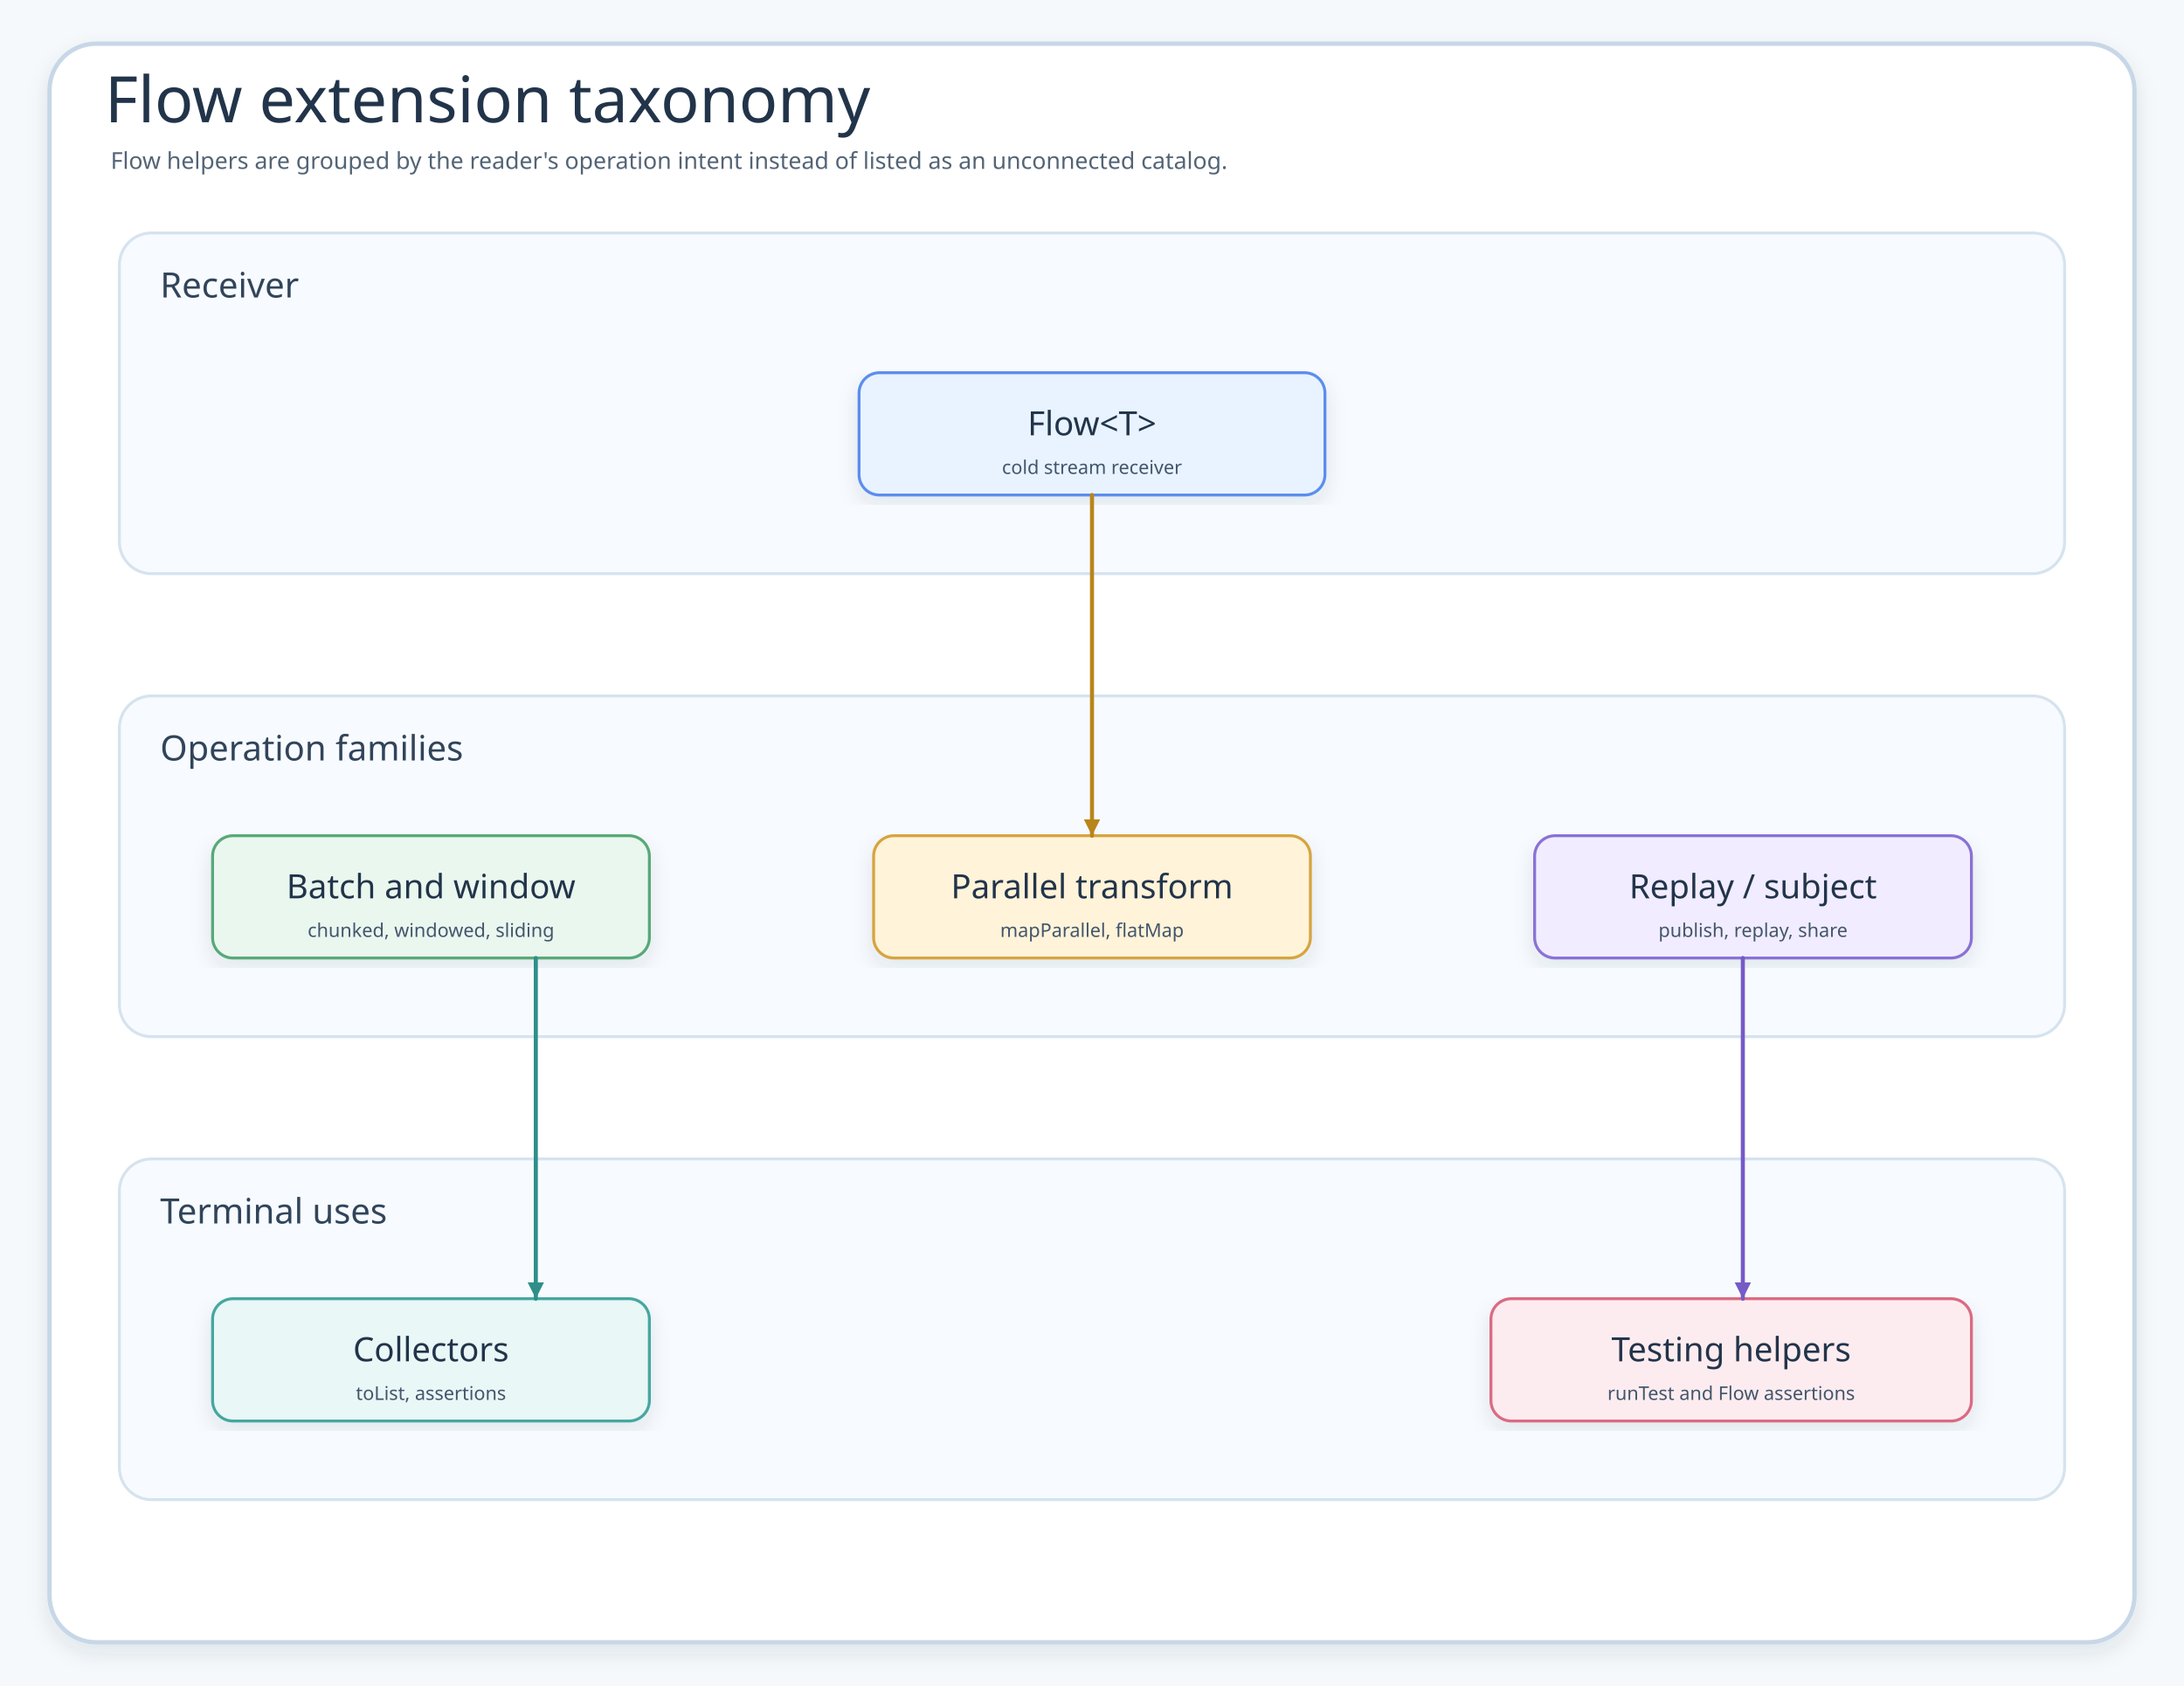
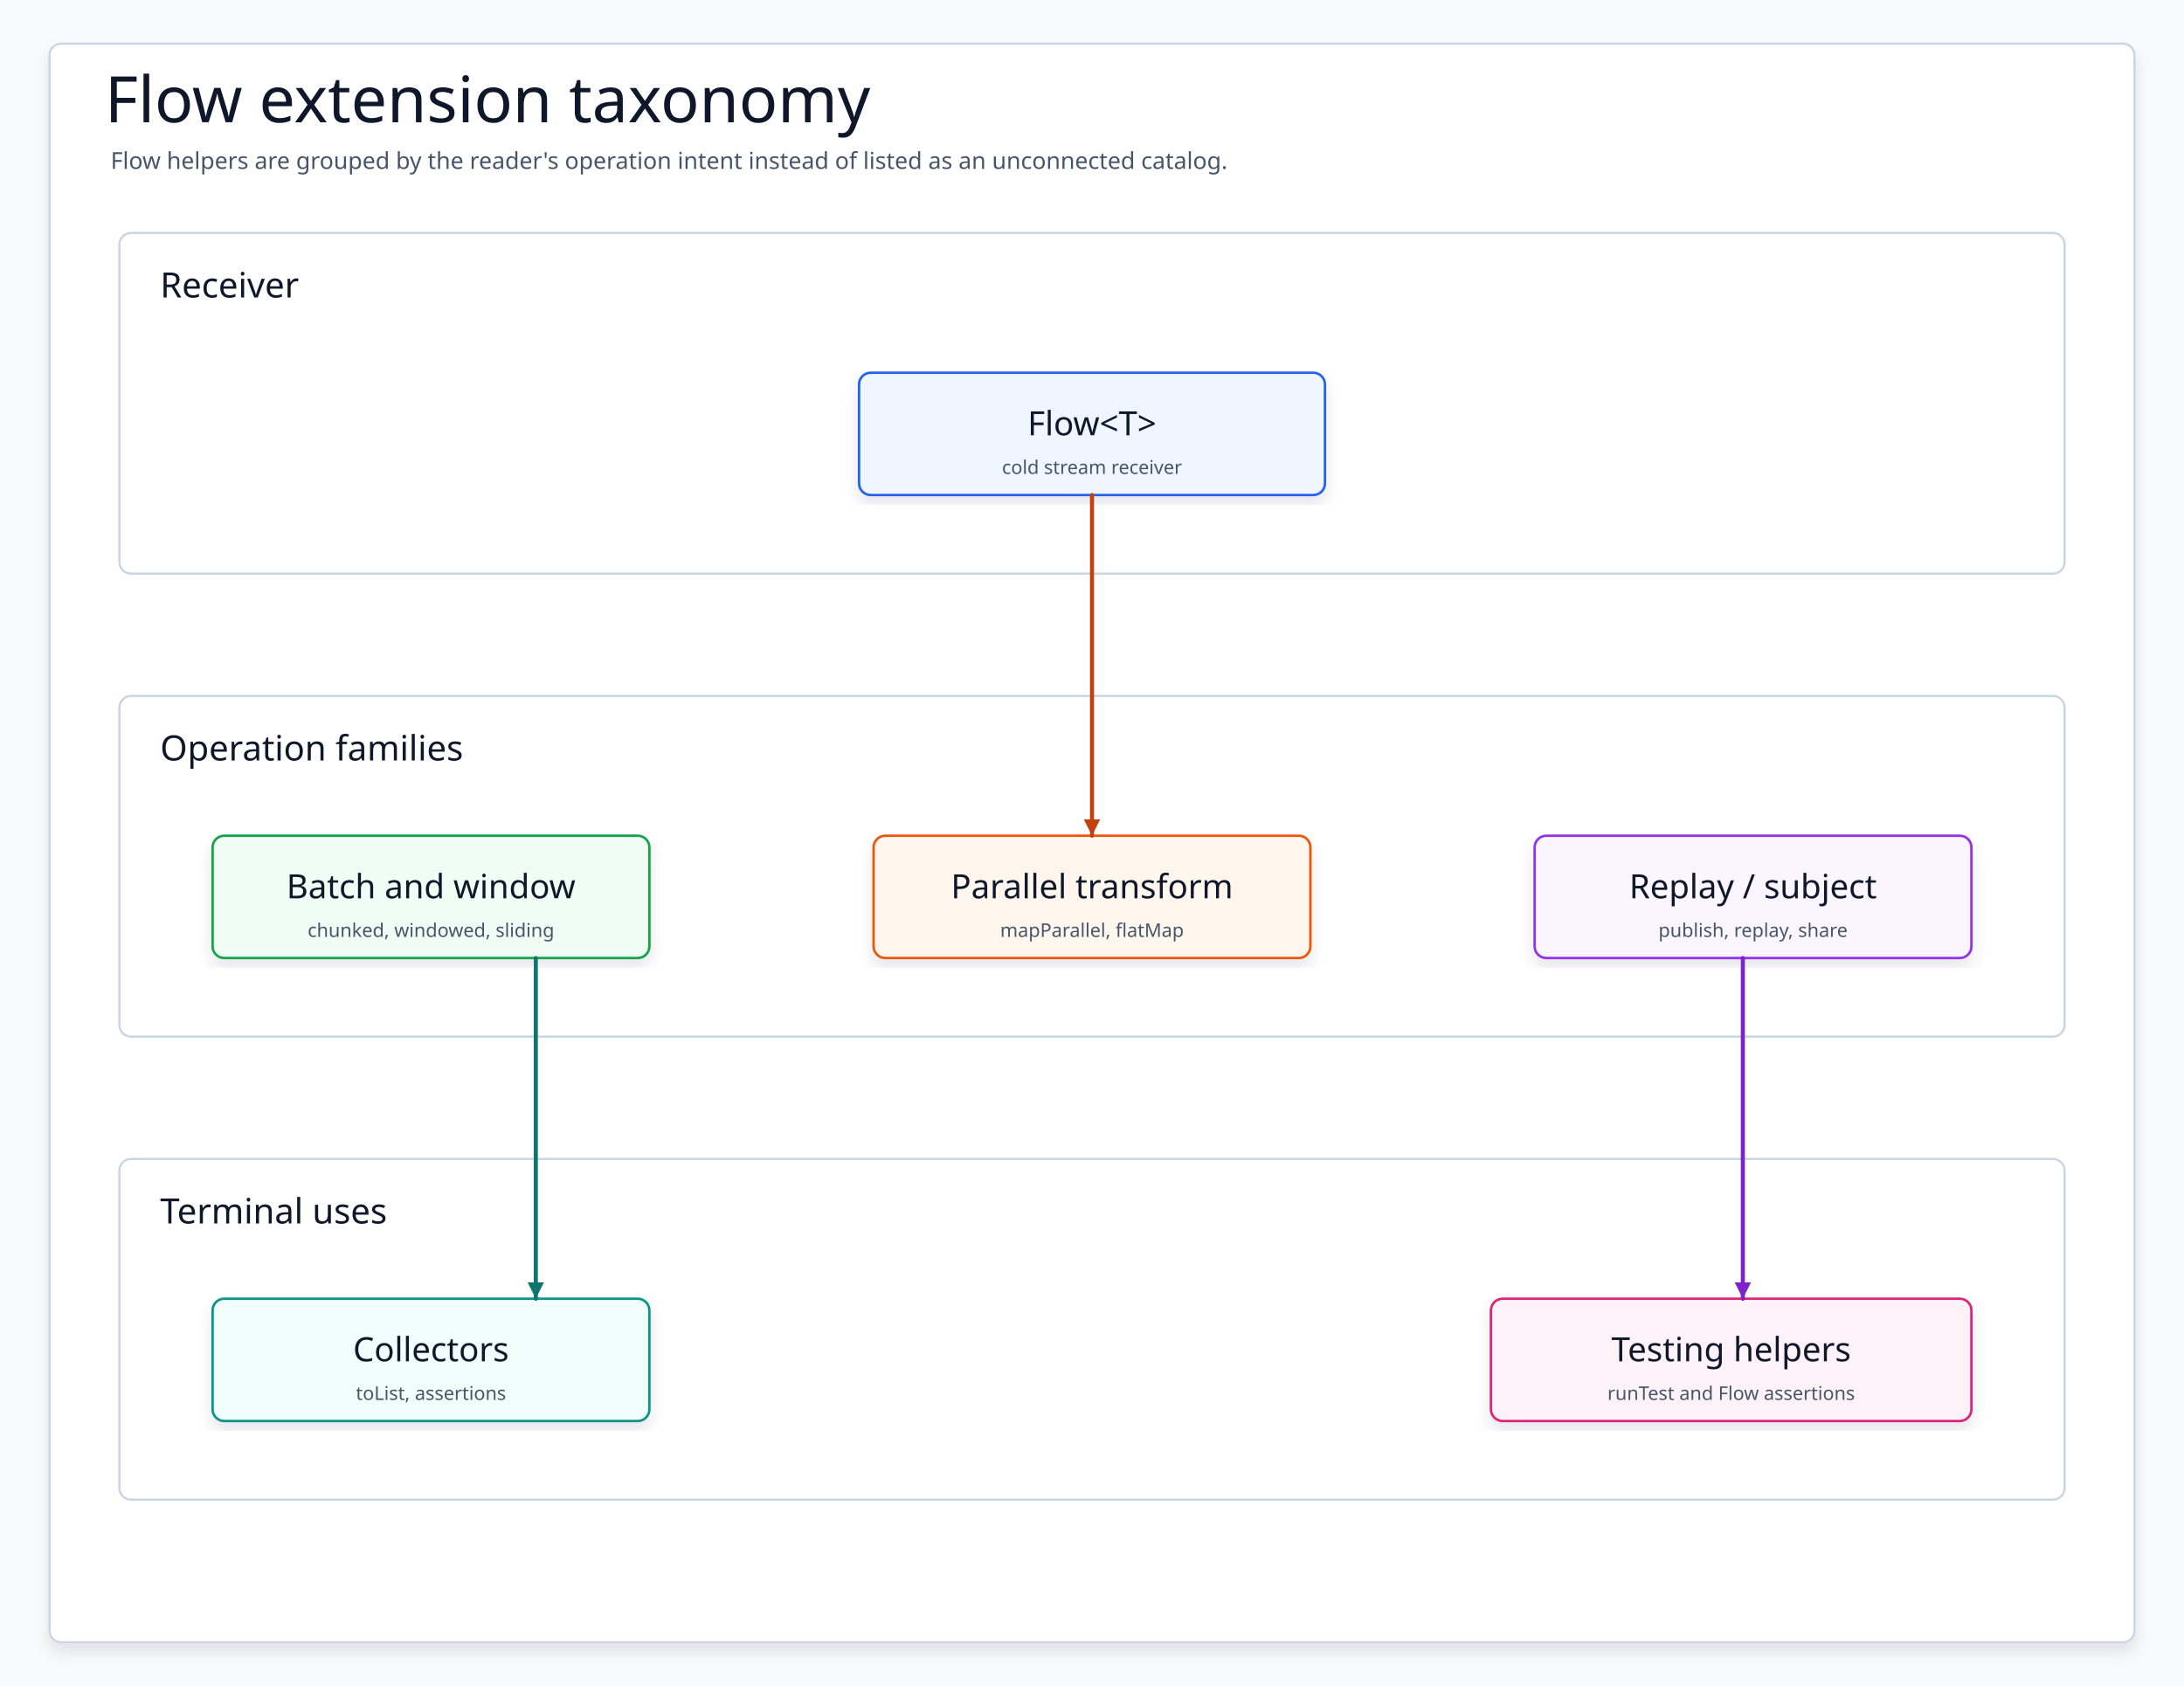
<svg xmlns="http://www.w3.org/2000/svg" data-intent="Explain Flow extension taxonomy by showing how collection-style batching, concurrency, replay/subject helpers, and test collectors sit around the Flow receiver." data-evidence="bluetape4k/coroutines/README.md; bluetape4k/coroutines/src/main/kotlin/io/bluetape4k/coroutines/flow" data-source-read="bluetape4k/coroutines/README.md; bluetape4k/coroutines/src/main/kotlin/io/bluetape4k/coroutines/flow" width="1500" height="1158" viewBox="0 0 1500 1158" role="img" aria-label="Flow extension taxonomy">
  <defs>
    <filter id="shadow" x="-8%" y="-8%" width="116%" height="116%">
-       <feDropShadow dx="0" dy="6" stdDeviation="7" flood-color="#203040" flood-opacity="0.10" />
+       <feDropShadow dx="0" dy="6" stdDeviation="5" flood-color="#0F172A" flood-opacity="0.10" />
    </filter>
    <marker id="arrow" markerWidth="5" markerHeight="5" refX="4.5" refY="2.5" orient="auto" markerUnits="strokeWidth">
      <path d="M 0.5 0.5 L 4.5 2.5 L 0.5 4.5 Z" fill="context-stroke" />
    </marker>
    <marker id="seqArrow-blue" markerWidth="5" markerHeight="5" refX="4.5" refY="2.5" orient="auto" markerUnits="strokeWidth">
-       <path d="M 0.5 0.5 L 4.5 2.5 L 0.5 4.5 Z" fill="#4F83BF" />
+       <path d="M 0.5 0.5 L 4.5 2.5 L 0.5 4.5 Z" fill="#1D4ED8" />
    </marker>
    <marker id="seqArrow-green" markerWidth="5" markerHeight="5" refX="4.5" refY="2.5" orient="auto" markerUnits="strokeWidth">
-       <path d="M 0.5 0.5 L 4.5 2.5 L 0.5 4.5 Z" fill="#3E9868" />
+       <path d="M 0.5 0.5 L 4.5 2.5 L 0.5 4.5 Z" fill="#15803D" />
    </marker>
    <marker id="seqArrow-teal" markerWidth="5" markerHeight="5" refX="4.5" refY="2.5" orient="auto" markerUnits="strokeWidth">
-       <path d="M 0.5 0.5 L 4.5 2.5 L 0.5 4.5 Z" fill="#2E8F89" />
+       <path d="M 0.5 0.5 L 4.5 2.5 L 0.5 4.5 Z" fill="#0F766E" />
    </marker>
    <marker id="seqArrow-amber" markerWidth="5" markerHeight="5" refX="4.5" refY="2.5" orient="auto" markerUnits="strokeWidth">
-       <path d="M 0.5 0.5 L 4.5 2.5 L 0.5 4.5 Z" fill="#B9851B" />
+       <path d="M 0.5 0.5 L 4.5 2.5 L 0.5 4.5 Z" fill="#C2410C" />
    </marker>
    <marker id="seqArrow-pink" markerWidth="5" markerHeight="5" refX="4.5" refY="2.5" orient="auto" markerUnits="strokeWidth">
-       <path d="M 0.5 0.5 L 4.5 2.5 L 0.5 4.5 Z" fill="#C94D68" />
+       <path d="M 0.5 0.5 L 4.5 2.5 L 0.5 4.5 Z" fill="#BE185D" />
    </marker>
    <marker id="seqArrow-purple" markerWidth="5" markerHeight="5" refX="4.5" refY="2.5" orient="auto" markerUnits="strokeWidth">
-       <path d="M 0.5 0.5 L 4.5 2.5 L 0.5 4.5 Z" fill="#755BC6" />
+       <path d="M 0.5 0.5 L 4.5 2.5 L 0.5 4.5 Z" fill="#7E22CE" />
    </marker>
    <marker id="seqArrow-gray" markerWidth="5" markerHeight="5" refX="4.5" refY="2.5" orient="auto" markerUnits="strokeWidth">
-       <path d="M 0.5 0.5 L 4.5 2.5 L 0.5 4.5 Z" fill="#758297" />
+       <path d="M 0.5 0.5 L 4.5 2.5 L 0.5 4.5 Z" fill="#4B5563" />
    </marker>
    <style>
-     .canvas{fill:#F6F9FC}.frame{fill:#fff;stroke:#C7D7E7;stroke-width:3;filter:url(#shadow)}
-     .title{font-family:"Architects Daughter";font-size:44px;fill:#22344A}.subtitle{font-family:"Comic Mono";font-size:16px;fill:#536476}
-     .panel{fill:#F7FBFF;stroke:#D6E3EF;stroke-width:2}.panelTitle{font-family:"Architects Daughter";font-size:24px;fill:#31445A}
-     .card{filter:url(#shadow);stroke-width:2}.cardTitle{font-family:"Architects Daughter";font-size:23px;fill:#22344A}.detail{font-family:"Comic Mono";font-size:13px;fill:#42556B}
-     .labelPill{fill:#fff;stroke:#D6E3EF;stroke-width:1.5}
+     svg{font-family:"Architects Daughter","Comic Mono","Comic Sans MS",ui-sans-serif,system-ui,sans-serif}
+     .canvas{fill:#F8FAFC}.frame{fill:#FFFFFF;stroke:#CBD5E1;stroke-width:1.5;filter:url(#shadow)}
+     .title{font-family:"Architects Daughter";font-size:44px;fill:#0F172A}.subtitle{font-family:"Comic Mono";font-size:16px;fill:#475569}
+     .panel{fill:#FFFFFF;stroke:#CBD5E1;stroke-width:1.5}.panelTitle{font-family:"Architects Daughter";font-size:24px;fill:#0F172A;paint-order:stroke;stroke:#fff;stroke-width:4px;stroke-linejoin:round}
+     .card{filter:url(#shadow);stroke-width:1.7}.cardTitle{font-family:"Architects Daughter";font-size:23px;fill:#0F172A}.detail{font-family:"Comic Mono";font-size:13px;fill:#475569}
+     .labelPill{fill:#FFFFFF;stroke:#CBD5E1;stroke-width:1.4}
    .route{fill:none;stroke-width:2.8;stroke-linecap:round;stroke-linejoin:round;marker-end:url(#arrow)}
    .seq,.seqReturn{fill:none;stroke-width:2.8;stroke-linecap:round;stroke-linejoin:round}.seqReturn{stroke-dasharray:8 7}
-     .dashed{stroke-dasharray:8 7}.plain{fill:none;stroke-width:2.4;stroke-linecap:round;stroke-linejoin:round}
+     .dashed{stroke-dasharray:8 7}.lifeline{fill:none;stroke-width:2.4;stroke-linecap:round;stroke-linejoin:round}
  </style>
  </defs>
  <rect class="canvas" width="1500" height="1158" />
-   <rect class="frame" x="34" y="30" width="1432" height="1098" rx="32" />
+   <rect class="frame" x="34" y="30" width="1432" height="1098" rx="8" />
  <text class="title" x="72" y="84">Flow extension taxonomy</text>
  <text class="subtitle" x="76" y="116">Flow helpers are grouped by the reader's operation intent instead of listed as an unconnected catalog.</text>
  <g>
-     <rect class="panel" x="82" y="160" width="1336" height="234" rx="22" />
+     <rect class="panel" x="82" y="160" width="1336" height="234" rx="8" />
    <text class="panelTitle" x="110" y="196" dominant-baseline="middle">Receiver</text>
  </g>
  <g id="flow">
-     <rect class="card" x="590" y="256" width="320" height="84" rx="14" fill="#E8F3FF" stroke="#5B8DEF" />
+     <rect class="card" x="590" y="256" width="320" height="84" rx="8" fill="#EFF6FF" stroke="#2563EB" />
    <text class="cardTitle" x="750" y="291" text-anchor="middle" dominant-baseline="middle">Flow&lt;T&gt;</text>
    <text class="detail" x="750" y="321" text-anchor="middle" dominant-baseline="middle">cold stream receiver</text>
  </g>
  <g>
-     <rect class="panel" x="82" y="478" width="1336" height="234" rx="22" />
+     <rect class="panel" x="82" y="478" width="1336" height="234" rx="8" />
    <text class="panelTitle" x="110" y="514" dominant-baseline="middle">Operation families</text>
  </g>
  <g id="batch">
-     <rect class="card" x="146" y="574" width="300" height="84" rx="14" fill="#EAF7EF" stroke="#58A978" />
+     <rect class="card" x="146" y="574" width="300" height="84" rx="8" fill="#F0FDF4" stroke="#16A34A" />
    <text class="cardTitle" x="296" y="609" text-anchor="middle" dominant-baseline="middle">Batch and window</text>
    <text class="detail" x="296" y="639" text-anchor="middle" dominant-baseline="middle">chunked, windowed, sliding</text>
  </g>
  <g id="parallel">
-     <rect class="card" x="600" y="574" width="300" height="84" rx="14" fill="#FFF3D9" stroke="#D6A441" />
+     <rect class="card" x="600" y="574" width="300" height="84" rx="8" fill="#FFF7ED" stroke="#EA580C" />
    <text class="cardTitle" x="750" y="609" text-anchor="middle" dominant-baseline="middle">Parallel transform</text>
    <text class="detail" x="750" y="639" text-anchor="middle" dominant-baseline="middle">mapParallel, flatMap</text>
  </g>
  <g id="replay">
-     <rect class="card" x="1054" y="574" width="300" height="84" rx="14" fill="#F1ECFF" stroke="#8A72D6" />
+     <rect class="card" x="1054" y="574" width="300" height="84" rx="8" fill="#FAF5FF" stroke="#9333EA" />
    <text class="cardTitle" x="1204" y="609" text-anchor="middle" dominant-baseline="middle">Replay / subject</text>
    <text class="detail" x="1204" y="639" text-anchor="middle" dominant-baseline="middle">publish, replay, share</text>
  </g>
  <g>
-     <rect class="panel" x="82" y="796" width="1336" height="234" rx="22" />
+     <rect class="panel" x="82" y="796" width="1336" height="234" rx="8" />
    <text class="panelTitle" x="110" y="832" dominant-baseline="middle">Terminal uses</text>
  </g>
  <g id="collect">
-     <rect class="card" x="146" y="892" width="300" height="84" rx="14" fill="#E9F7F6" stroke="#45A7A1" />
+     <rect class="card" x="146" y="892" width="300" height="84" rx="8" fill="#F0FDFA" stroke="#0D9488" />
    <text class="cardTitle" x="296" y="927" text-anchor="middle" dominant-baseline="middle">Collectors</text>
    <text class="detail" x="296" y="957" text-anchor="middle" dominant-baseline="middle">toList, assertions</text>
  </g>
  <g id="testing">
-     <rect class="card" x="1024" y="892" width="330" height="84" rx="14" fill="#FDECEF" stroke="#DC6B82" />
+     <rect class="card" x="1024" y="892" width="330" height="84" rx="8" fill="#FDF2F8" stroke="#DB2777" />
    <text class="cardTitle" x="1189" y="927" text-anchor="middle" dominant-baseline="middle">Testing helpers</text>
    <text class="detail" x="1189" y="957" text-anchor="middle" dominant-baseline="middle">runTest and Flow assertions</text>
  </g>
-   <path class="route" data-from="flow" data-to="parallel" d="M750 340 L750 574" stroke="#B9851B" />
-   <path class="route" data-from="batch" data-to="collect" d="M368 658 L368 892" stroke="#2E8F89" />
-   <path class="route" data-from="replay" data-to="testing" d="M1197 658 L1197 892" stroke="#755BC6" />
+   <path class="route" data-from="flow" data-to="parallel" d="M750 340 L750 574" stroke="#C2410C" />
+   <path class="route" data-from="batch" data-to="collect" d="M368 658 L368 892" stroke="#0F766E" />
+   <path class="route" data-from="replay" data-to="testing" d="M1197 658 L1197 892" stroke="#7E22CE" />
</svg>
